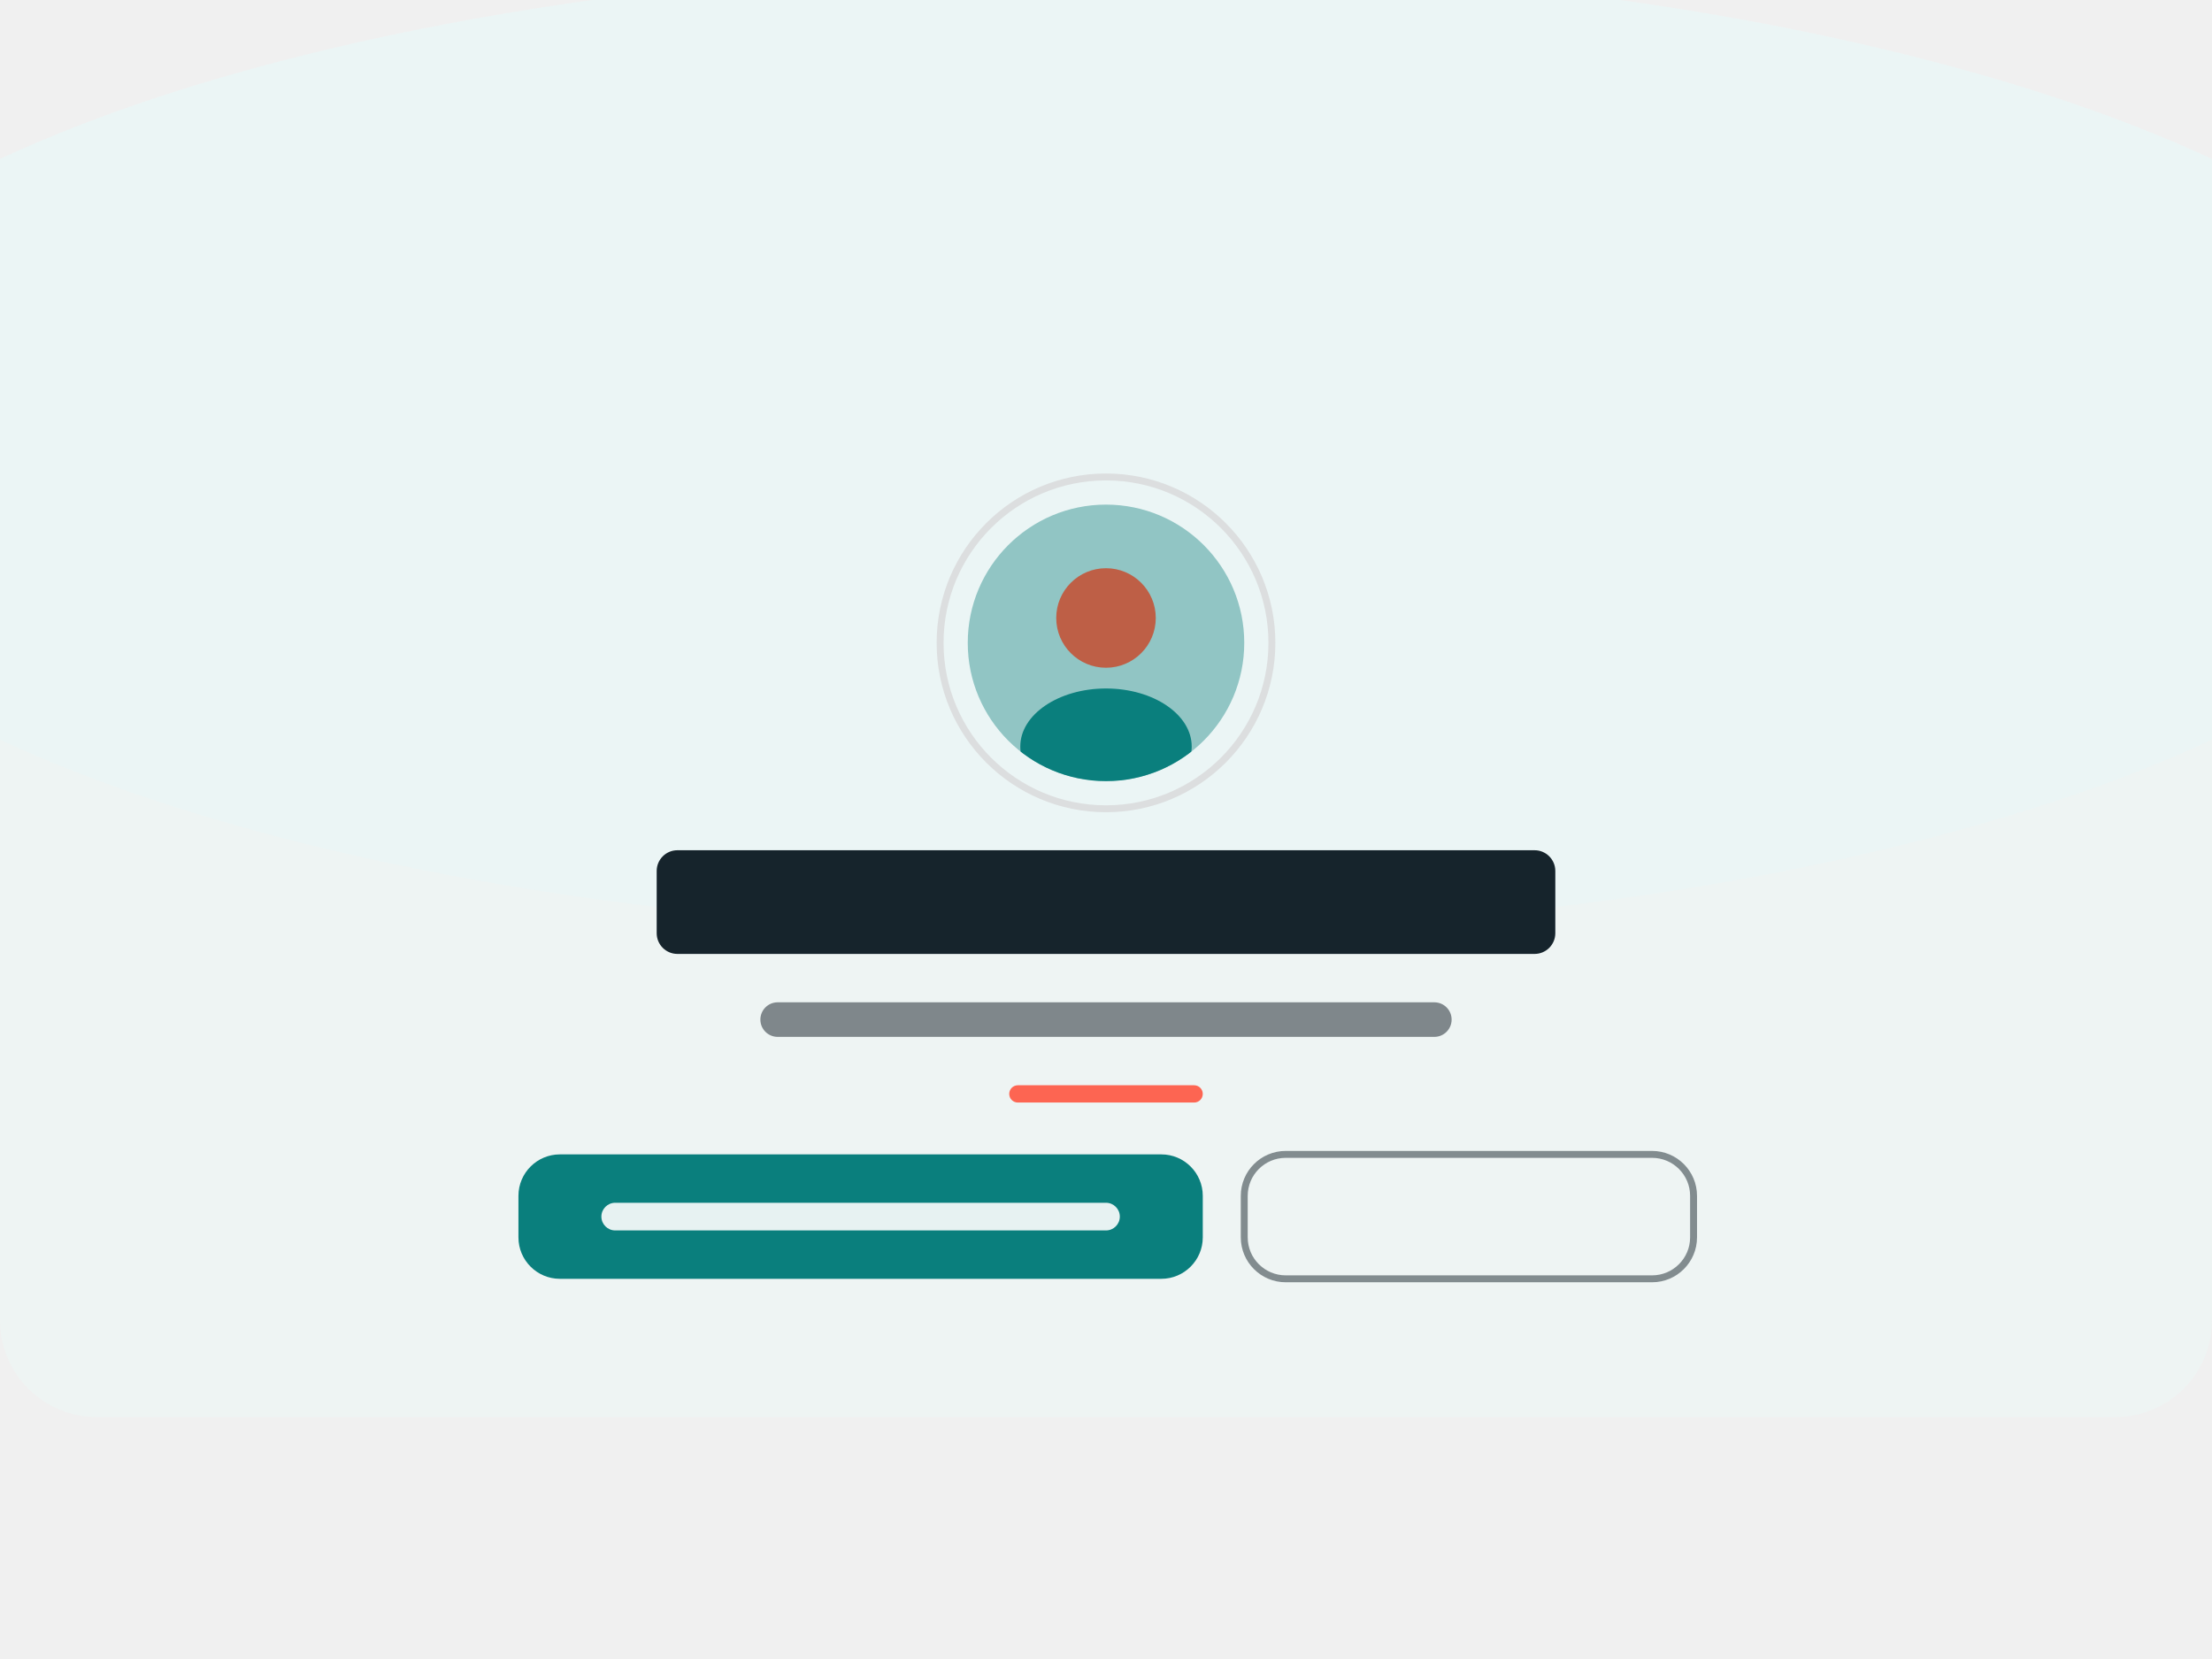
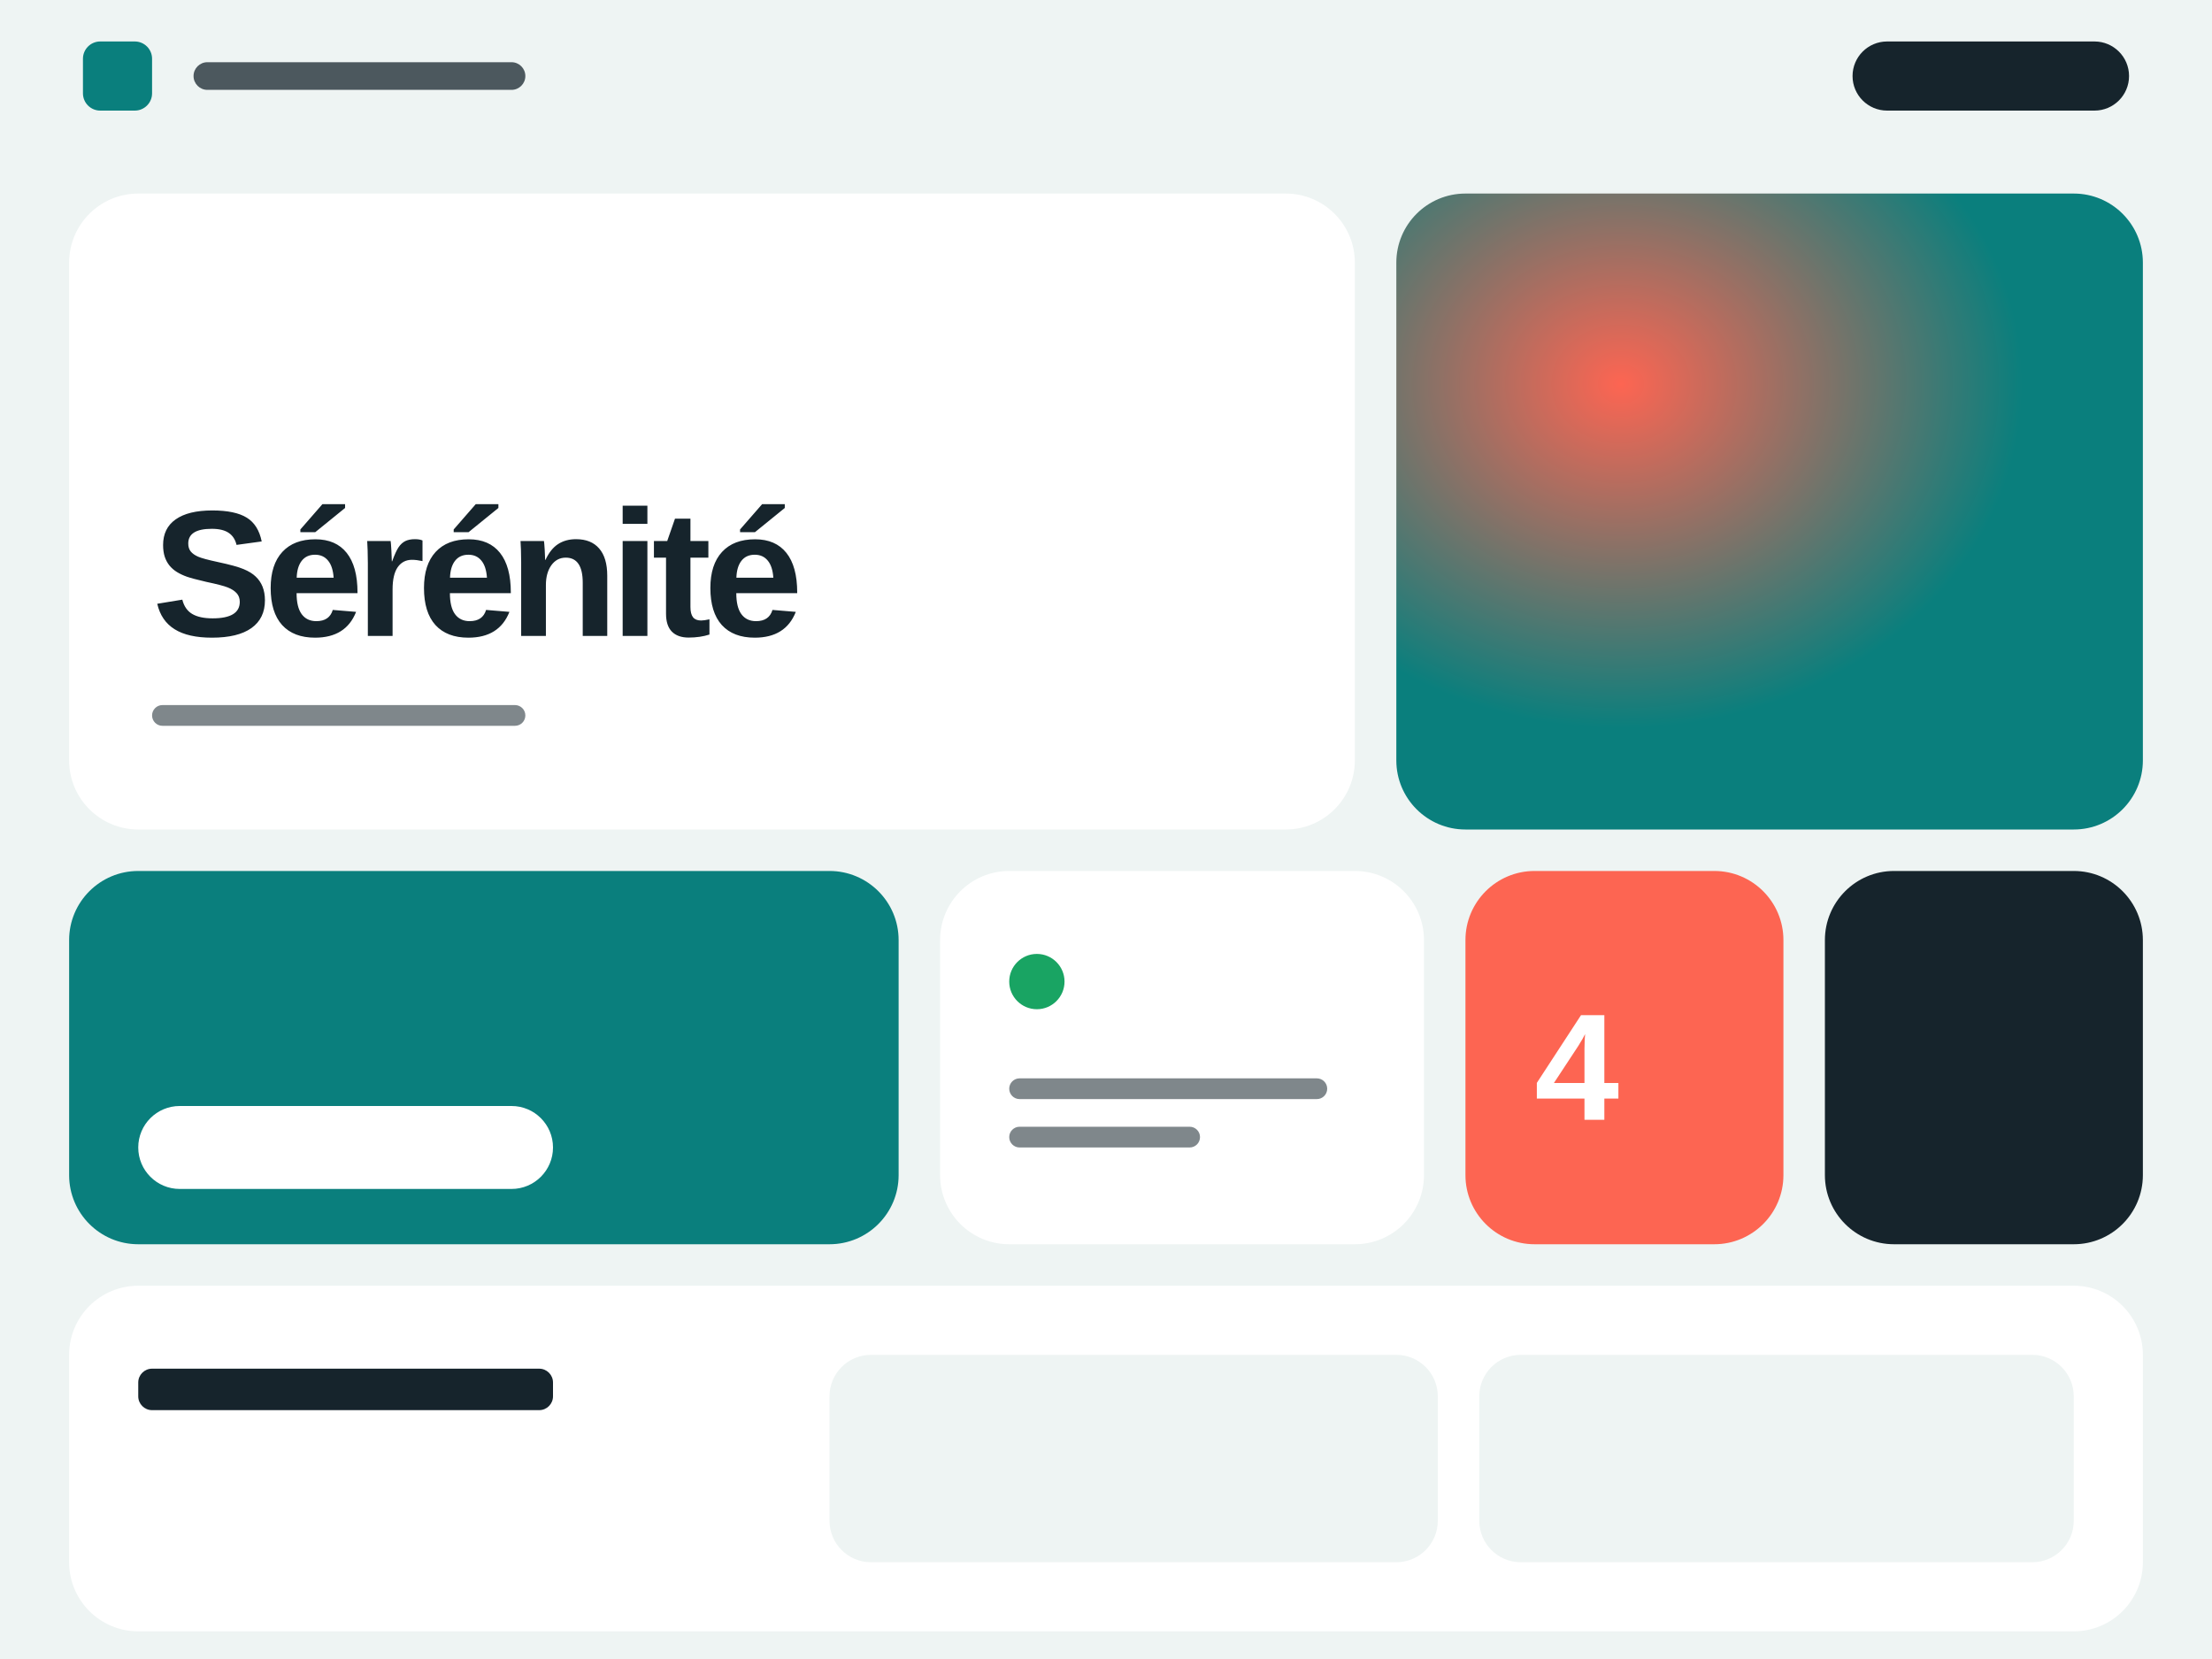
- <svg xmlns="http://www.w3.org/2000/svg" viewBox="0 0 320 170" width="72" height="54" aria-hidden="true">
-   <rect width="320" height="170" rx="14" fill="#EEF4F3" />
-   <ellipse cx="160" cy="30" rx="200" ry="70" fill="#EBF5F5" />
+ <svg xmlns="http://www.w3.org/2000/svg" viewBox="0 0 320 240" width="72" height="54" aria-hidden="true">
+   <rect x="0" y="0" width="320" height="240" fill="#EEF4F3" />
+   <rect x="0" y="0" width="320" height="22" fill="#EEF4F3" />
+   <rect x="12" y="6" width="10" height="10" fill="#0A7F7D" rx="2.5" />
+   <rect x="28" y="9" width="48" height="4" fill="#16242C" rx="2" opacity=".75" />
+   <rect x="268" y="6" width="40" height="10" fill="#16242C" rx="5" />
+   <rect x="10" y="28" width="186" height="92" fill="#FFFFFF" rx="10" />
+   <text x="22" y="92" font-size="26" fill="#16242C" font-family="Bricolage Grotesque, Arial, sans-serif" font-weight="700" letter-spacing="-1.2">Sérénité</text>
+   <rect x="22" y="102" width="54" height="3" fill="#16242C" rx="1.5" opacity=".55" />
  <defs>
-     <clipPath id="c1605820">
-       <circle cx="160" cy="58" r="20" />
-     </clipPath>
+     <radialGradient id="glcentered" cx=".3" cy=".3" r=".9">
+       <stop offset="0" stop-color="#FD6552" />
+       <stop offset=".6" stop-color="#0A7F7D" />
+     </radialGradient>
  </defs>
-   <circle cx="160" cy="58" r="20" fill="#91C5C4" />
-   <g clip-path="url(#c1605820)">
-     <circle cx="160" cy="54.4" r="7.2" fill="#BE5F46" />
-     <ellipse cx="160" cy="73.0" rx="12.4" ry="8.4" fill="#0A7F7D" />
-   </g>
-   <circle cx="160" cy="58" r="24" fill="none" stroke="#DCDEDF" />
-   <rect x="95.0" y="88" width="130" height="15" rx="3" fill="#16242C" />
-   <rect x="110" y="110" width="100" height="5" rx="2.5" fill="#7F878B" opacity="1" />
-   <rect x="146" y="122" width="28" height="2.5" rx="1.25" fill="#FD6552" />
-   <rect x="75.0" y="132" width="99" height="18" rx="6" fill="#0A7F7D" />
-   <rect x="87.0" y="139" width="75" height="4" rx="2" fill="#FFFFFF" opacity=".9" />
-   <rect x="180" y="132" width="65" height="18" rx="6" fill="none" stroke="#16242C" stroke-opacity=".5" />
+   <rect x="202" y="28" width="108" height="92" fill="url(#glcentered)" rx="10" />
+   <rect x="10" y="126" width="120" height="54" fill="#0A7F7D" rx="10" />
+   <rect x="20" y="160" width="60" height="12" fill="#FFFFFF" rx="6" />
+   <rect x="136" y="126" width="70" height="54" fill="#FFFFFF" rx="10" />
+   <circle cx="150" cy="142" r="4" fill="#19A463" />
+   <rect x="146" y="156" width="46" height="3" fill="#16242C" rx="1.5" opacity=".55" />
+   <rect x="146" y="163" width="27.6" height="3" fill="#16242C" rx="1.5" opacity=".55" />
+   <rect x="212" y="126" width="46" height="54" fill="#FD6552" rx="10" />
+   <text x="222" y="162" font-size="22" fill="#FFFFFF" font-family="Bricolage Grotesque, Arial, sans-serif" font-weight="800">4</text>
+   <rect x="264" y="126" width="46" height="54" fill="#16242C" rx="10" />
+   <rect x="10" y="186" width="300" height="50" fill="#FFFFFF" rx="10" />
+   <rect x="20" y="198" width="60" height="6" fill="#16242C" rx="2" />
+   <rect x="120" y="196" width="88" height="30" fill="#EEF4F3" rx="6" />
+   <rect x="214" y="196" width="86" height="30" fill="#EEF4F3" rx="6" />
</svg>
